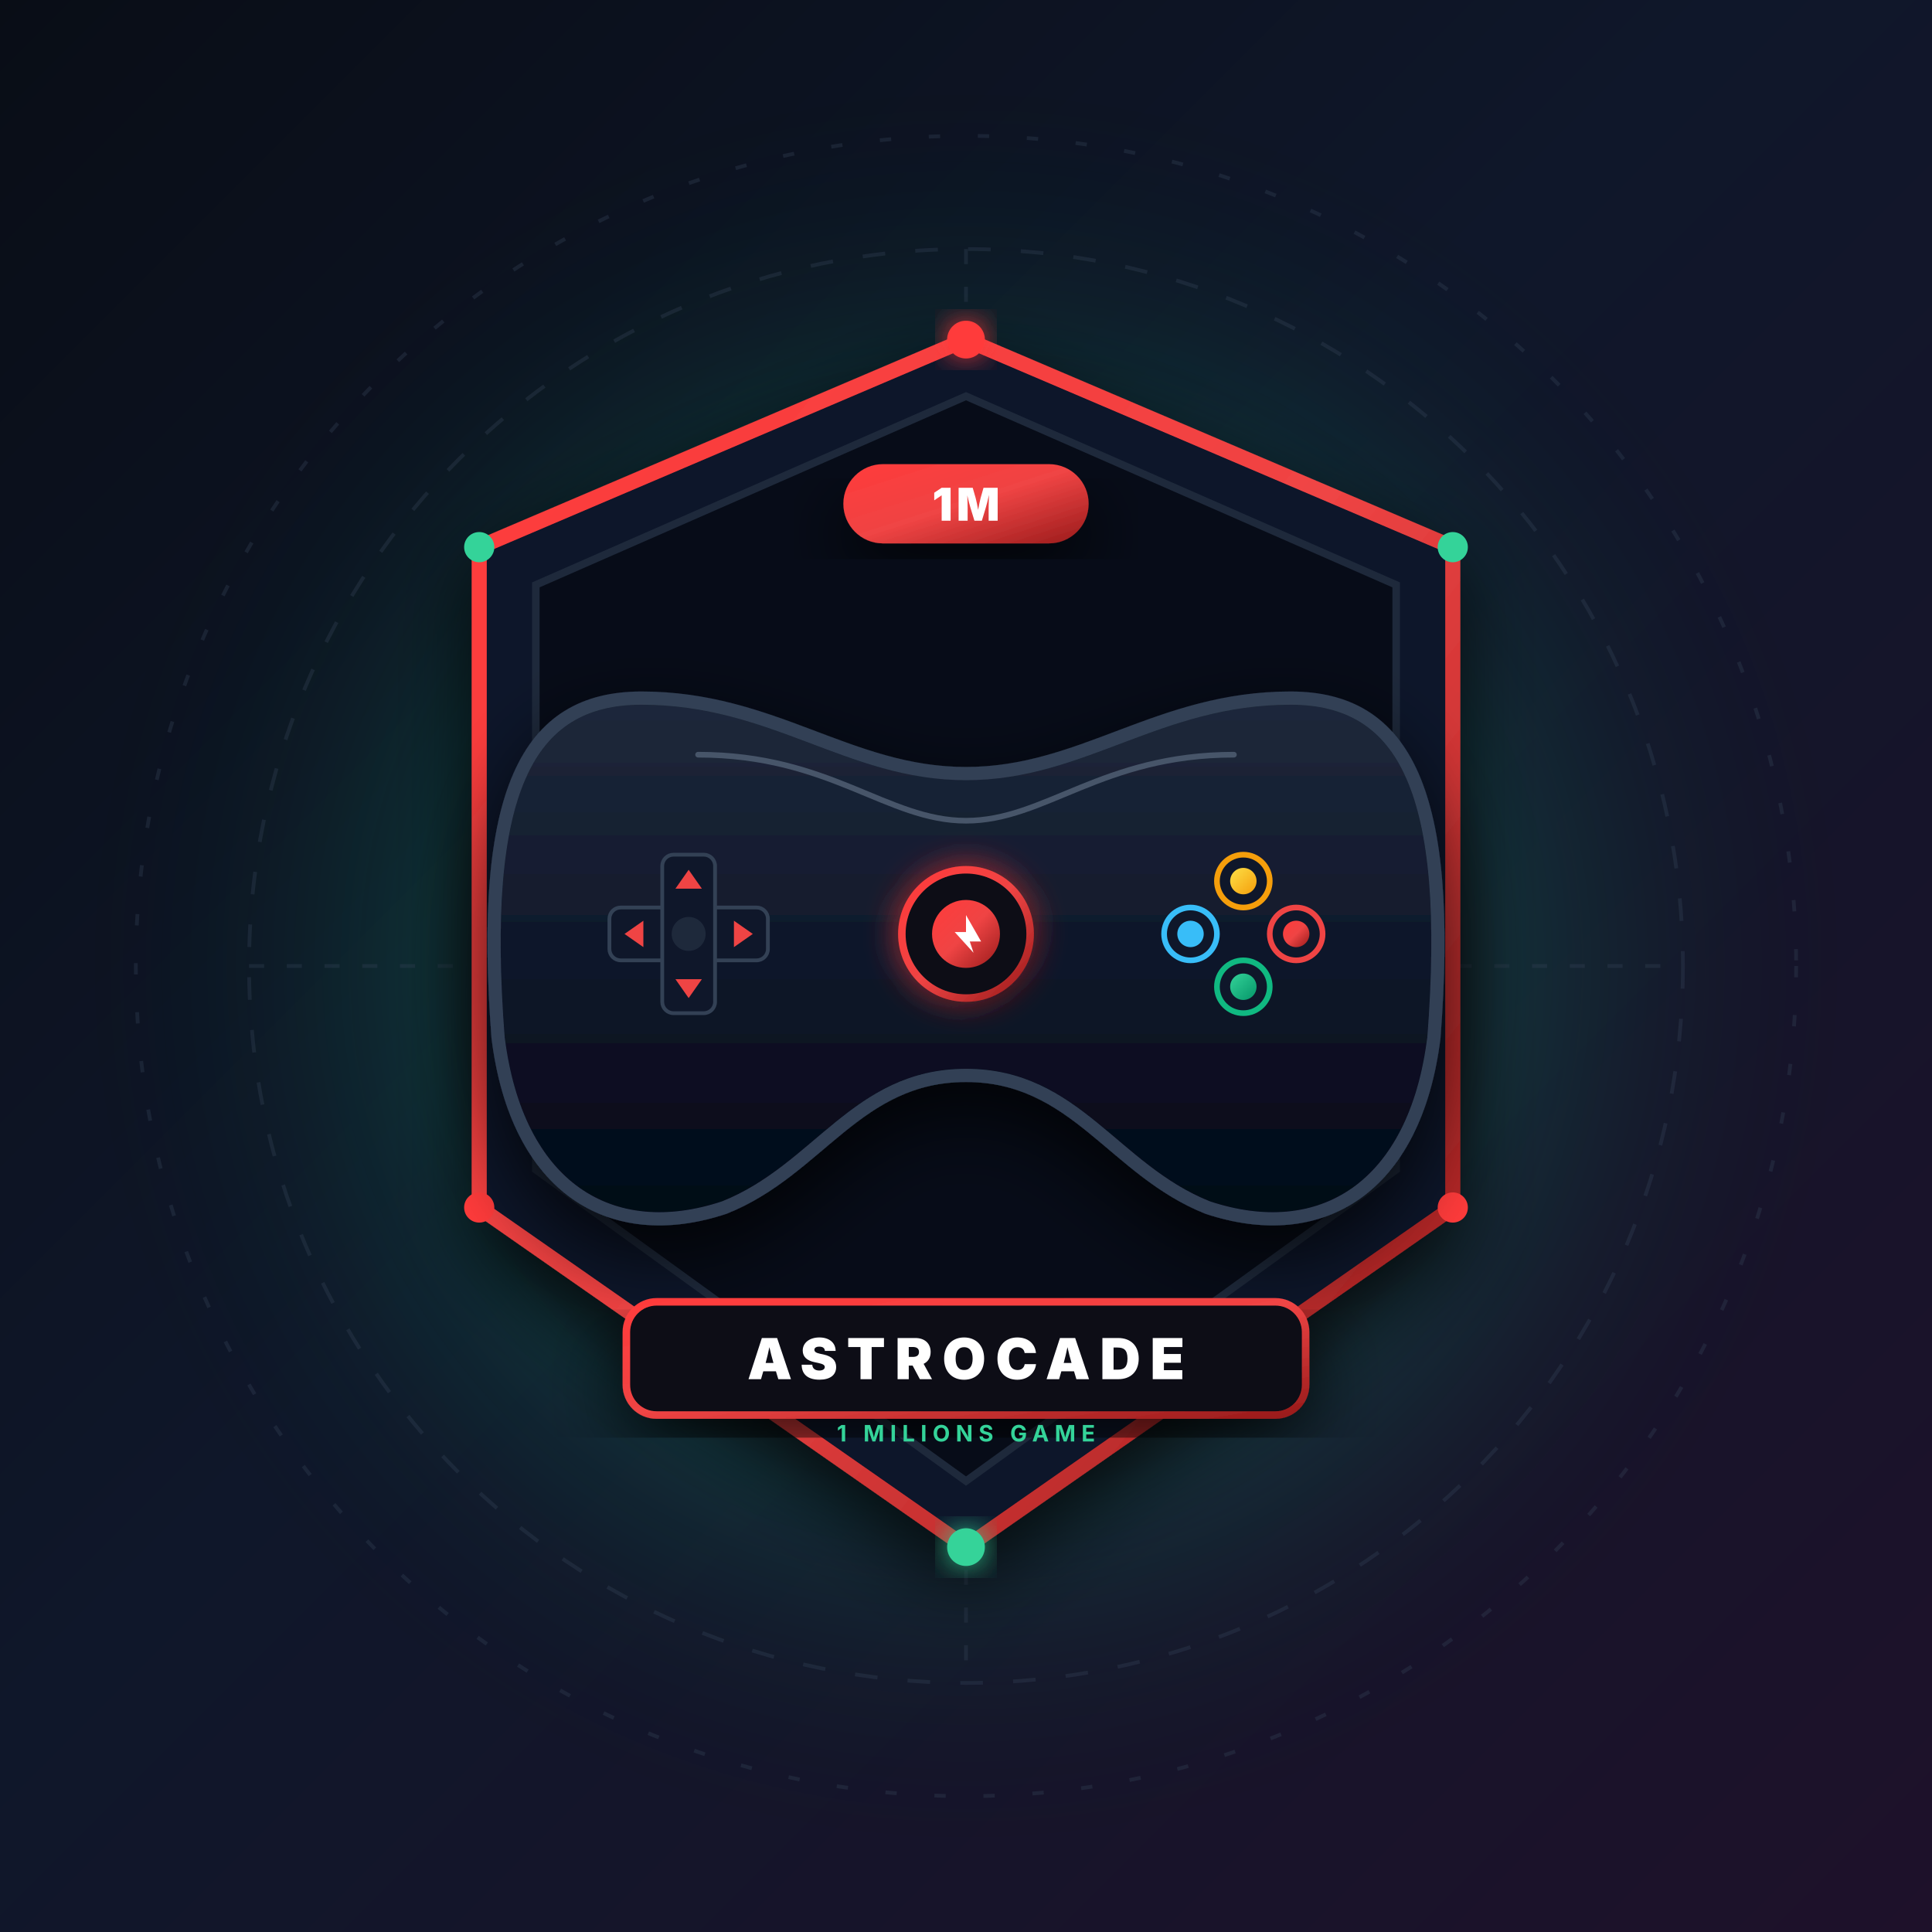
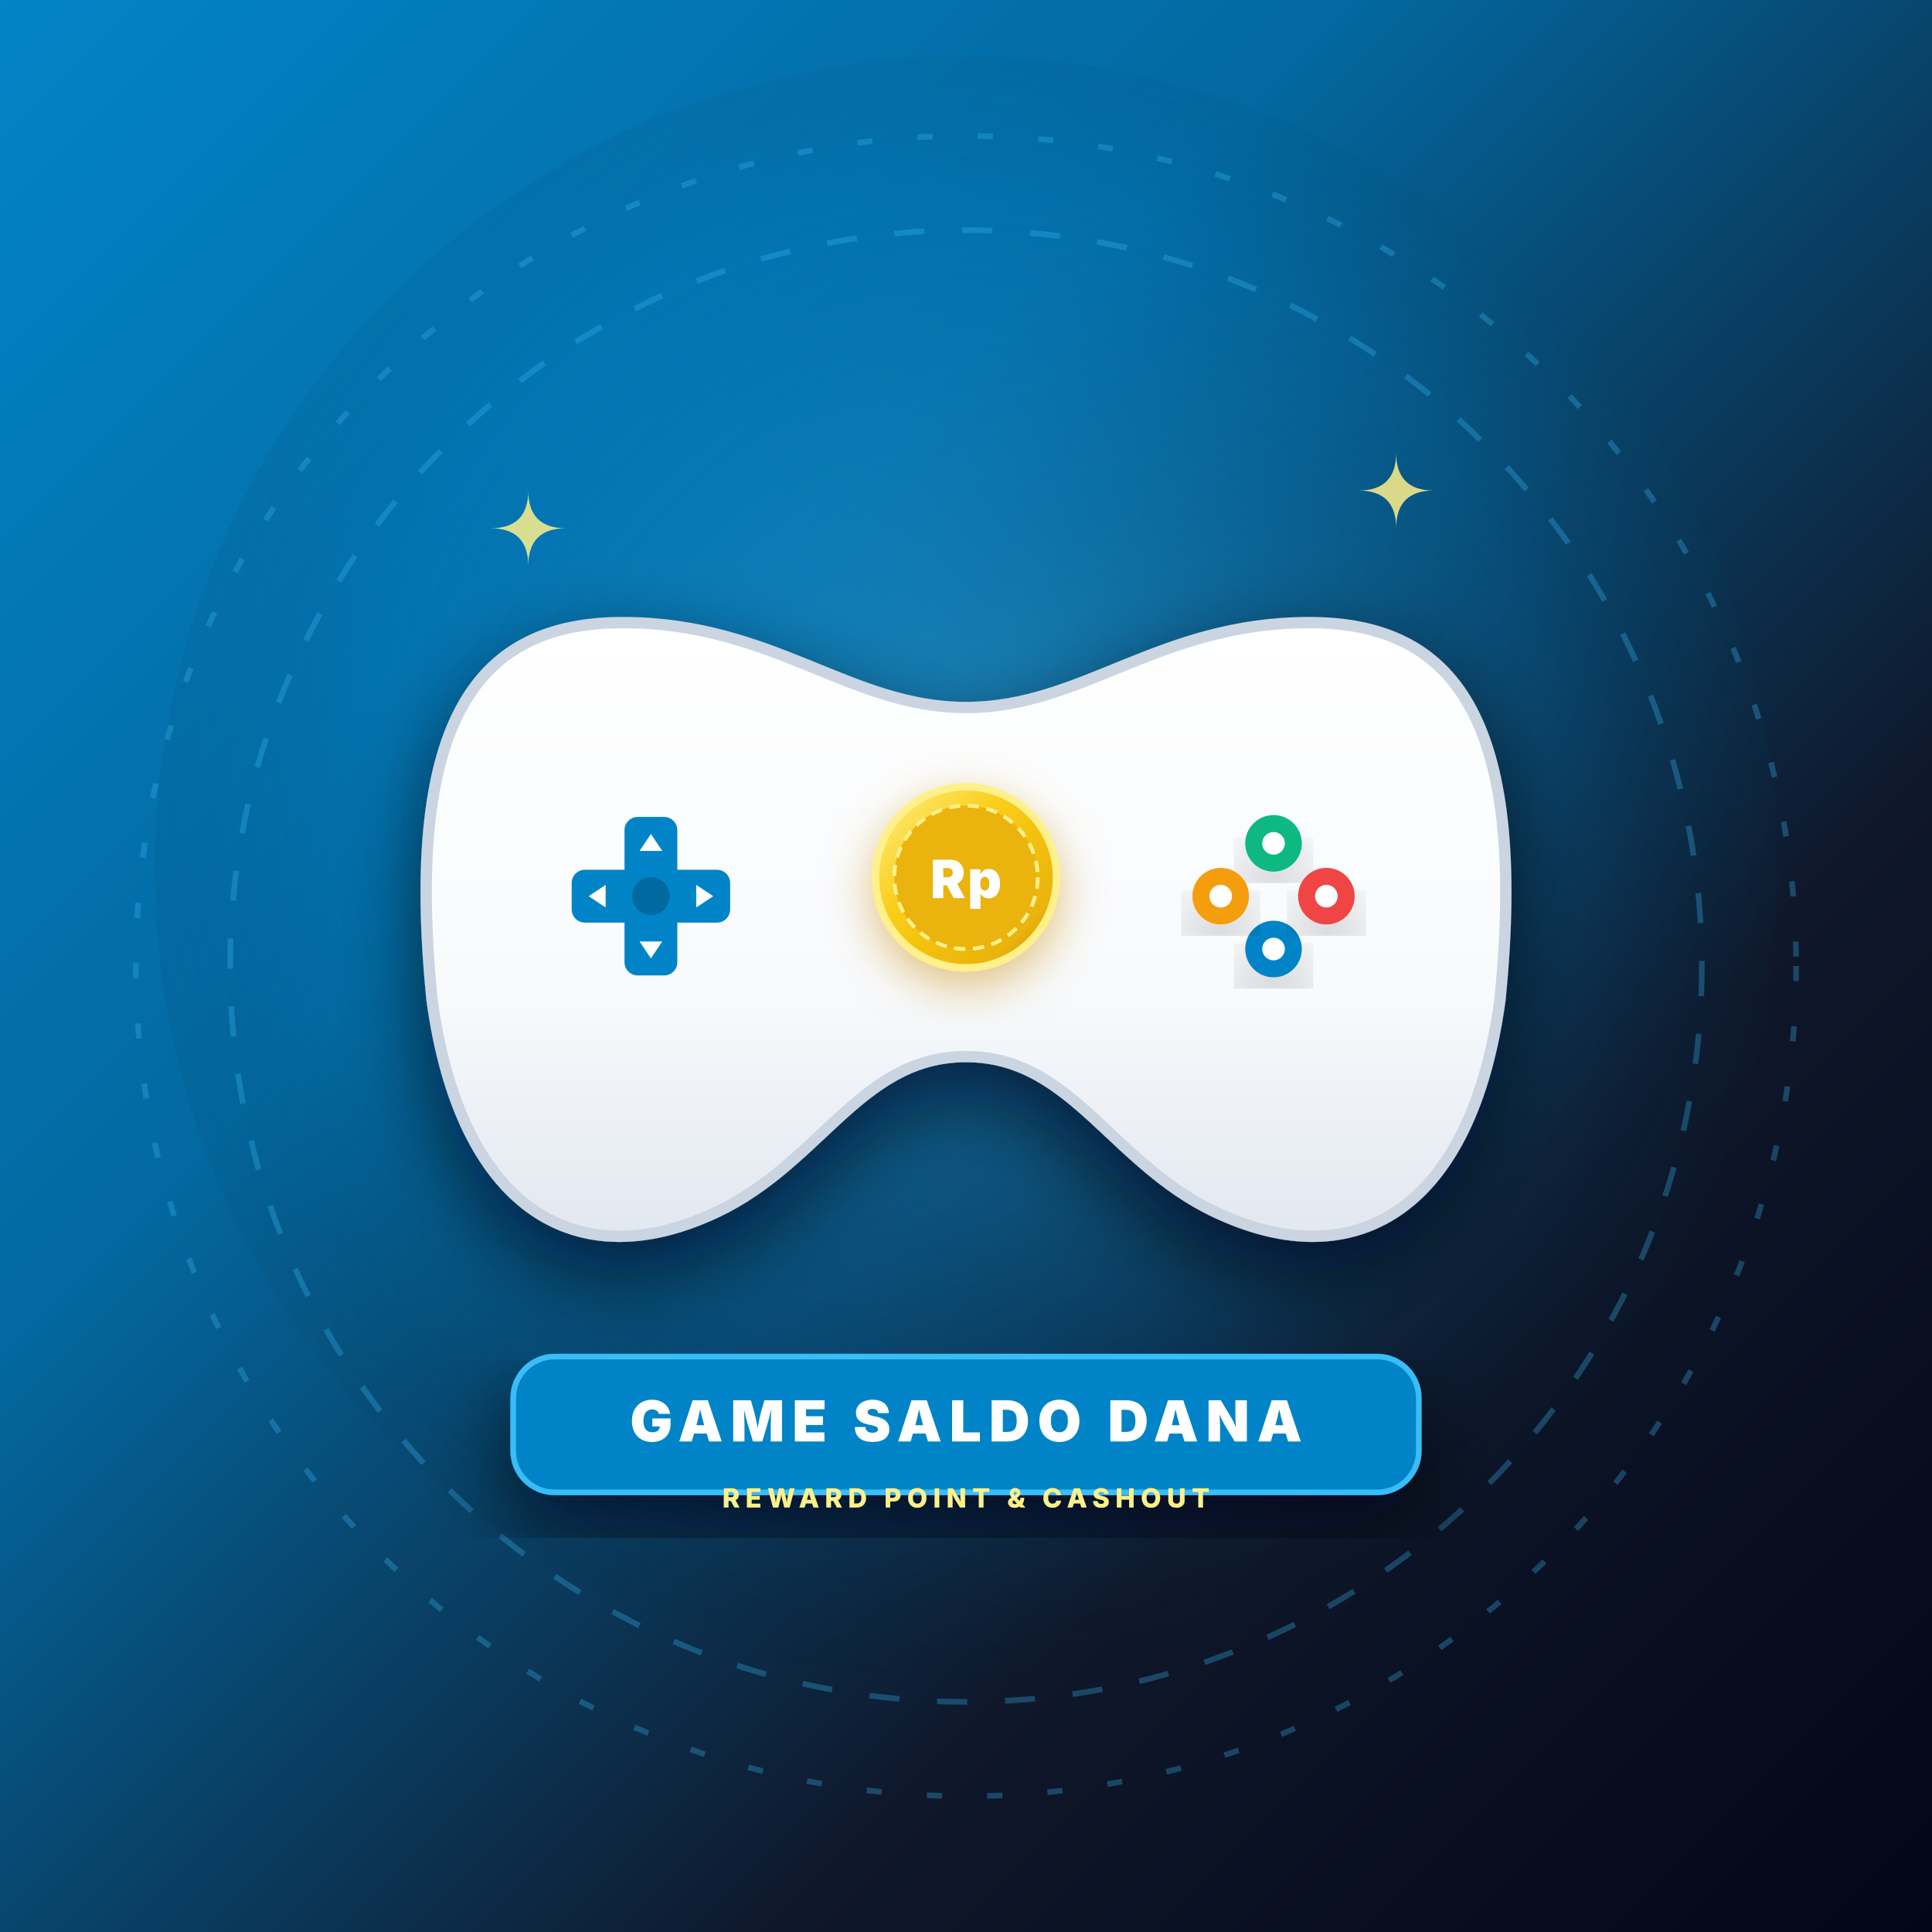
<svg xmlns="http://www.w3.org/2000/svg" viewBox="0 0 1024 1024" width="1024" height="1024">
  <defs>
-     <linearGradient id="bgGrad" x1="0%" y1="0%" x2="100%" y2="100%">
-       <stop offset="0%" stop-color="#090d16" />
-       <stop offset="45%" stop-color="#0f172a" />
-       <stop offset="100%" stop-color="#1e112a" />
-     </linearGradient>
-     <linearGradient id="neonRed" x1="0%" y1="0%" x2="100%" y2="100%">
-       <stop offset="0%" stop-color="#ff3b3b" />
-       <stop offset="50%" stop-color="#ef4444" />
-       <stop offset="100%" stop-color="#991b1b" />
-     </linearGradient>
-     <linearGradient id="neonEmerald" x1="0%" y1="0%" x2="100%" y2="100%">
-       <stop offset="0%" stop-color="#34d399" />
-       <stop offset="100%" stop-color="#059669" />
-     </linearGradient>
-     <linearGradient id="neonGold" x1="0%" y1="0%" x2="100%" y2="100%">
-       <stop offset="0%" stop-color="#fde047" />
-       <stop offset="100%" stop-color="#f59e0b" />
-     </linearGradient>
-     <linearGradient id="controllerGrad" x1="0%" y1="0%" x2="0%" y2="100%">
-       <stop offset="0%" stop-color="#1e293b" />
-       <stop offset="50%" stop-color="#0f172a" />
+     <linearGradient id="bgGradient" x1="0%" y1="0%" x2="100%" y2="100%">
+       <stop offset="0%" stop-color="#0284c7" />
+       <stop offset="35%" stop-color="#0369a1" />
+       <stop offset="70%" stop-color="#0f172a" />
      <stop offset="100%" stop-color="#020617" />
    </linearGradient>
-     <radialGradient id="centerGlow" cx="50%" cy="50%" r="50%">
-       <stop offset="0%" stop-color="#ef4444" stop-opacity="0.35" />
-       <stop offset="60%" stop-color="#10b981" stop-opacity="0.15" />
+     <linearGradient id="goldCoin" x1="0%" y1="0%" x2="100%" y2="100%">
+       <stop offset="0%" stop-color="#fef08a" />
+       <stop offset="40%" stop-color="#facc15" />
+       <stop offset="80%" stop-color="#eab308" />
+       <stop offset="100%" stop-color="#ca8a04" />
+     </linearGradient>
+     <linearGradient id="controllerBody" x1="0%" y1="0%" x2="0%" y2="100%">
+       <stop offset="0%" stop-color="#ffffff" />
+       <stop offset="60%" stop-color="#f8fafc" />
+       <stop offset="100%" stop-color="#e2e8f0" />
+     </linearGradient>
+     <radialGradient id="ambientGlow" cx="50%" cy="45%" r="60%">
+       <stop offset="0%" stop-color="#38bdf8" stop-opacity="0.45" />
+       <stop offset="60%" stop-color="#0284c7" stop-opacity="0.2" />
      <stop offset="100%" stop-color="#000000" stop-opacity="0" />
    </radialGradient>
-     <filter id="shadowFilter" x="-20%" y="-20%" width="140%" height="140%">
-       <feDropShadow dx="0" dy="16" stdDeviation="20" flood-color="#000000" flood-opacity="0.75" />
+     <filter id="softShadow" x="-20%" y="-20%" width="140%" height="140%">
+       <feDropShadow dx="0" dy="18" stdDeviation="22" flood-color="#020617" flood-opacity="0.65" />
    </filter>
-     <filter id="neonGlow" x="-30%" y="-30%" width="160%" height="160%">
-       <feGaussianBlur stdDeviation="8" result="blur" />
-       <feMerge>
-         <feMergeNode in="blur" />
-         <feMergeNode in="SourceGraphic" />
-       </feMerge>
+     <filter id="coinGlow" x="-30%" y="-30%" width="160%" height="160%">
+       <feDropShadow dx="0" dy="8" stdDeviation="12" flood-color="#ca8a04" flood-opacity="0.5" />
    </filter>
  </defs>
-   <rect width="1024" height="1024" fill="url(#bgGrad)" />
-   <circle cx="512" cy="512" r="480" fill="url(#centerGlow)" />
-   <g stroke="#334155" stroke-width="2" opacity="0.35">
-     <circle cx="512" cy="512" r="380" fill="none" stroke-dasharray="12 16" />
-     <circle cx="512" cy="512" r="440" fill="none" stroke-dasharray="6 20" />
-     <line x1="132" y1="512" x2="892" y2="512" stroke-dasharray="8 12" />
-     <line x1="512" y1="132" x2="512" y2="892" stroke-dasharray="8 12" />
+   <rect width="1024" height="1024" fill="url(#bgGradient)" />
+   <circle cx="512" cy="460" r="430" fill="url(#ambientGlow)" />
+   <g stroke="#38bdf8" stroke-width="3" opacity="0.3" fill="none">
+     <circle cx="512" cy="512" r="390" stroke-dasharray="16 20" />
+     <circle cx="512" cy="512" r="440" stroke-dasharray="8 24" />
  </g>
-   <g transform="translate(0, 0)">
-     <polygon points="512,180 770,290 770,640 512,820 254,640 254,290" fill="#0b1329" stroke="url(#neonRed)" stroke-width="8" filter="url(#shadowFilter)" />
-     <polygon points="512,210 740,310 740,620 512,785 284,620 284,310" fill="#070c18" stroke="#1e293b" stroke-width="4" />
-     <circle cx="512" cy="180" r="10" fill="#ff3b3b" filter="url(#neonGlow)" />
-     <circle cx="770" cy="290" r="8" fill="#34d399" />
-     <circle cx="770" cy="640" r="8" fill="#ff3b3b" />
-     <circle cx="512" cy="820" r="10" fill="#34d399" filter="url(#neonGlow)" />
-     <circle cx="254" cy="640" r="8" fill="#ff3b3b" />
-     <circle cx="254" cy="290" r="8" fill="#34d399" />
-     <g transform="translate(512, 270)">
-       <rect x="-65" y="-24" width="130" height="42" rx="21" fill="url(#neonRed)" filter="url(#shadowFilter)" />
-       <text x="0" y="6" fill="#ffffff" font-family="system-ui, -apple-system, sans-serif" font-weight="900" font-size="24" text-anchor="middle" letter-spacing="2">1M</text>
+   <g filter="url(#softShadow)">
+     <path d="M 330 330               C 410 330, 450 375, 512 375               C 574 375, 614 330, 694 330               C 770 330, 810 380, 795 530               C 780 640, 720 675, 650 645               C 590 620, 570 560, 512 560               C 454 560, 434 620, 374 645               C 304 675, 244 640, 229 530               C 214 380, 254 330, 330 330 Z" fill="url(#controllerBody)" stroke="#cbd5e1" stroke-width="6" />
+     <g transform="translate(345, 475)">
+       <rect x="-42" y="-14" width="84" height="28" rx="7" fill="#0284c7" />
+       <rect x="-14" y="-42" width="28" height="84" rx="7" fill="#0284c7" />
+       <circle cx="0" cy="0" r="10" fill="#0369a1" />
+       <polygon points="0,-33 -6,-24 6,-24" fill="#ffffff" />
+       <polygon points="0,33 -6,24 6,24" fill="#ffffff" />
+       <polygon points="-33,0 -24,-6 -24,6" fill="#ffffff" />
+       <polygon points="33,0 24,-6 24,6" fill="#ffffff" />
    </g>
-     <path d="M 340 370               C 410 370, 450 410, 512 410               C 574 410, 614 370, 684 370               C 745 370, 770 420, 760 550               C 750 630, 700 660, 640 640               C 590 620, 570 570, 512 570               C 454 570, 434 620, 384 640               C 324 660, 274 630, 264 550               C 254 420, 279 370, 340 370 Z" fill="url(#controllerGrad)" stroke="#334155" stroke-width="7" filter="url(#shadowFilter)" />
-     <path d="M 370 400 C 440 400, 470 435, 512 435 C 554 435, 584 400, 654 400" fill="none" stroke="#475569" stroke-width="3" stroke-linecap="round" />
-     <g transform="translate(365, 495)">
-       <rect x="-42" y="-14" width="84" height="28" rx="6" fill="#0f172a" stroke="#334155" stroke-width="2" />
-       <rect x="-14" y="-42" width="28" height="84" rx="6" fill="#0f172a" stroke="#334155" stroke-width="2" />
-       <circle cx="0" cy="0" r="9" fill="#1e293b" />
-       <polygon points="0,-34 -7,-24 7,-24" fill="#ef4444" />
-       <polygon points="0,34 -7,24 7,24" fill="#ef4444" />
-       <polygon points="-34,0 -24,-7 -24,7" fill="#ef4444" />
-       <polygon points="34,0 24,-7 24,7" fill="#ef4444" />
+     <g transform="translate(675, 475)">
+       <circle cx="0" cy="-28" r="15" fill="#10b981" filter="url(#softShadow)" />
+       <circle cx="0" cy="-28" r="6" fill="#ffffff" />
+       <circle cx="0" cy="28" r="15" fill="#0284c7" filter="url(#softShadow)" />
+       <circle cx="0" cy="28" r="6" fill="#ffffff" />
+       <circle cx="-28" cy="0" r="15" fill="#f59e0b" filter="url(#softShadow)" />
+       <circle cx="-28" cy="0" r="6" fill="#ffffff" />
+       <circle cx="28" cy="0" r="15" fill="#ef4444" filter="url(#softShadow)" />
+       <circle cx="28" cy="0" r="6" fill="#ffffff" />
    </g>
-     <g transform="translate(512, 495)">
-       <circle cx="0" cy="0" r="34" fill="#090d16" stroke="url(#neonRed)" stroke-width="4" filter="url(#neonGlow)" />
-       <circle cx="0" cy="0" r="18" fill="url(#neonRed)" />
-       <path d="M 0 -10 L 8 4 L 2 4 L 4 10 L -6 -1 L 0 -1 Z" fill="#ffffff" />
-     </g>
-     <g transform="translate(659, 495)">
-       <circle cx="0" cy="-28" r="14" fill="#0f172a" stroke="#f59e0b" stroke-width="3" />
-       <circle cx="0" cy="-28" r="7" fill="url(#neonGold)" />
-       <circle cx="0" cy="28" r="14" fill="#0f172a" stroke="#10b981" stroke-width="3" />
-       <circle cx="0" cy="28" r="7" fill="url(#neonEmerald)" />
-       <circle cx="-28" cy="0" r="14" fill="#0f172a" stroke="#38bdf8" stroke-width="3" />
-       <circle cx="-28" cy="0" r="7" fill="#38bdf8" />
-       <circle cx="28" cy="0" r="14" fill="#0f172a" stroke="#ef4444" stroke-width="3" />
-       <circle cx="28" cy="0" r="7" fill="url(#neonRed)" />
-     </g>
-     <g transform="translate(512, 720)">
-       <rect x="-180" y="-30" width="360" height="60" rx="16" fill="#090d16" stroke="url(#neonRed)" stroke-width="4" filter="url(#shadowFilter)" />
-       <text x="0" y="11" fill="#ffffff" font-family="system-ui, -apple-system, sans-serif" font-weight="900" font-size="30" text-anchor="middle" letter-spacing="5">ASTROCADE</text>
-       <text x="0" y="44" fill="#34d399" font-family="system-ui, -apple-system, sans-serif" font-weight="700" font-size="12" text-anchor="middle" letter-spacing="3">1 MILIONS GAME</text>
+     <g transform="translate(512, 465)" filter="url(#coinGlow)">
+       <circle cx="0" cy="0" r="48" fill="url(#goldCoin)" stroke="#fef08a" stroke-width="4" />
+       <circle cx="0" cy="0" r="38" fill="#eab308" stroke="#fef08a" stroke-width="2" stroke-dasharray="6 4" />
+       <text x="0" y="11" fill="#ffffff" font-family="system-ui, -apple-system, sans-serif" font-weight="900" font-size="28" text-anchor="middle" letter-spacing="1">Rp</text>
    </g>
  </g>
+   <g transform="translate(512, 755)" filter="url(#softShadow)">
+     <rect x="-240" y="-36" width="480" height="72" rx="22" fill="#0284c7" stroke="#38bdf8" stroke-width="3" />
+     <text x="0" y="9" fill="#ffffff" font-family="system-ui, -apple-system, sans-serif" font-weight="900" font-size="30" text-anchor="middle" letter-spacing="4">GAME SALDO DANA</text>
+     <text x="0" y="44" fill="#fef08a" font-family="system-ui, -apple-system, sans-serif" font-weight="800" font-size="14" text-anchor="middle" letter-spacing="3">REWARD POINT &amp; CASHOUT</text>
+   </g>
+   <g fill="#fef08a" opacity="0.85">
+     <path d="M 280 260 Q 280 280 260 280 Q 280 280 280 300 Q 280 280 300 280 Q 280 280 280 260 Z" />
+     <path d="M 740 240 Q 740 260 720 260 Q 740 260 740 280 Q 740 260 760 260 Q 740 260 740 240 Z" />
+   </g>
</svg>
